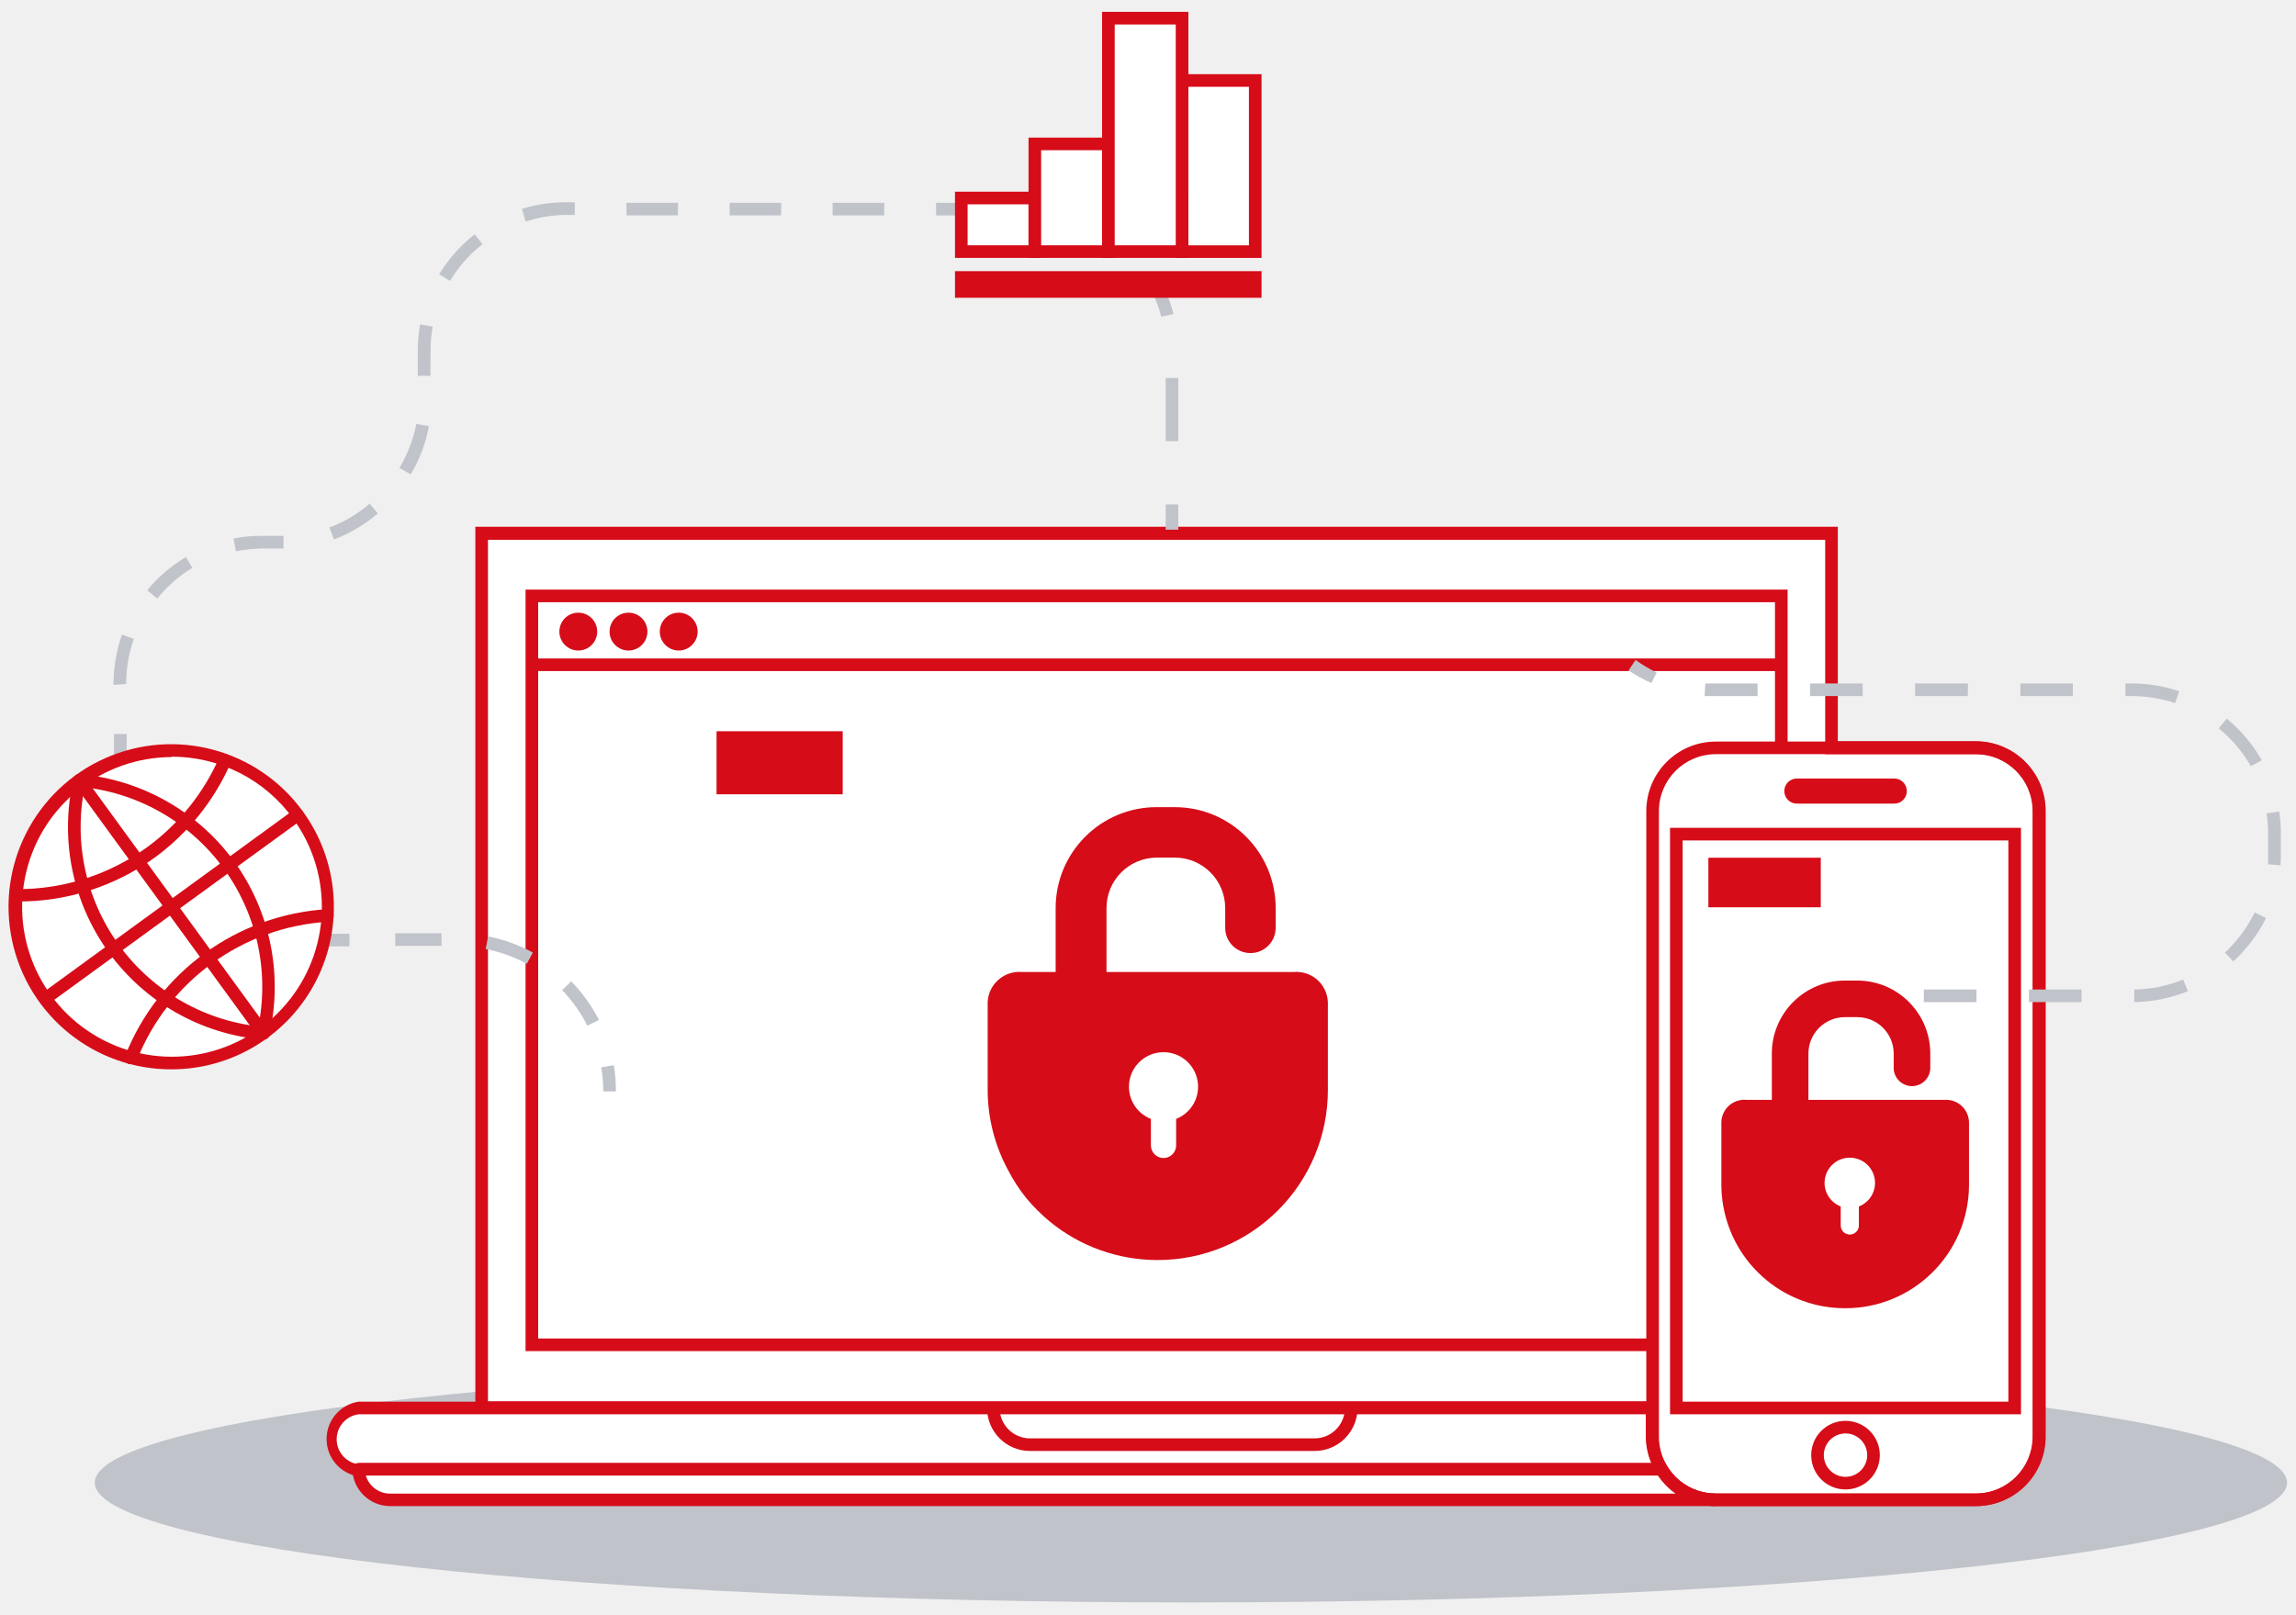
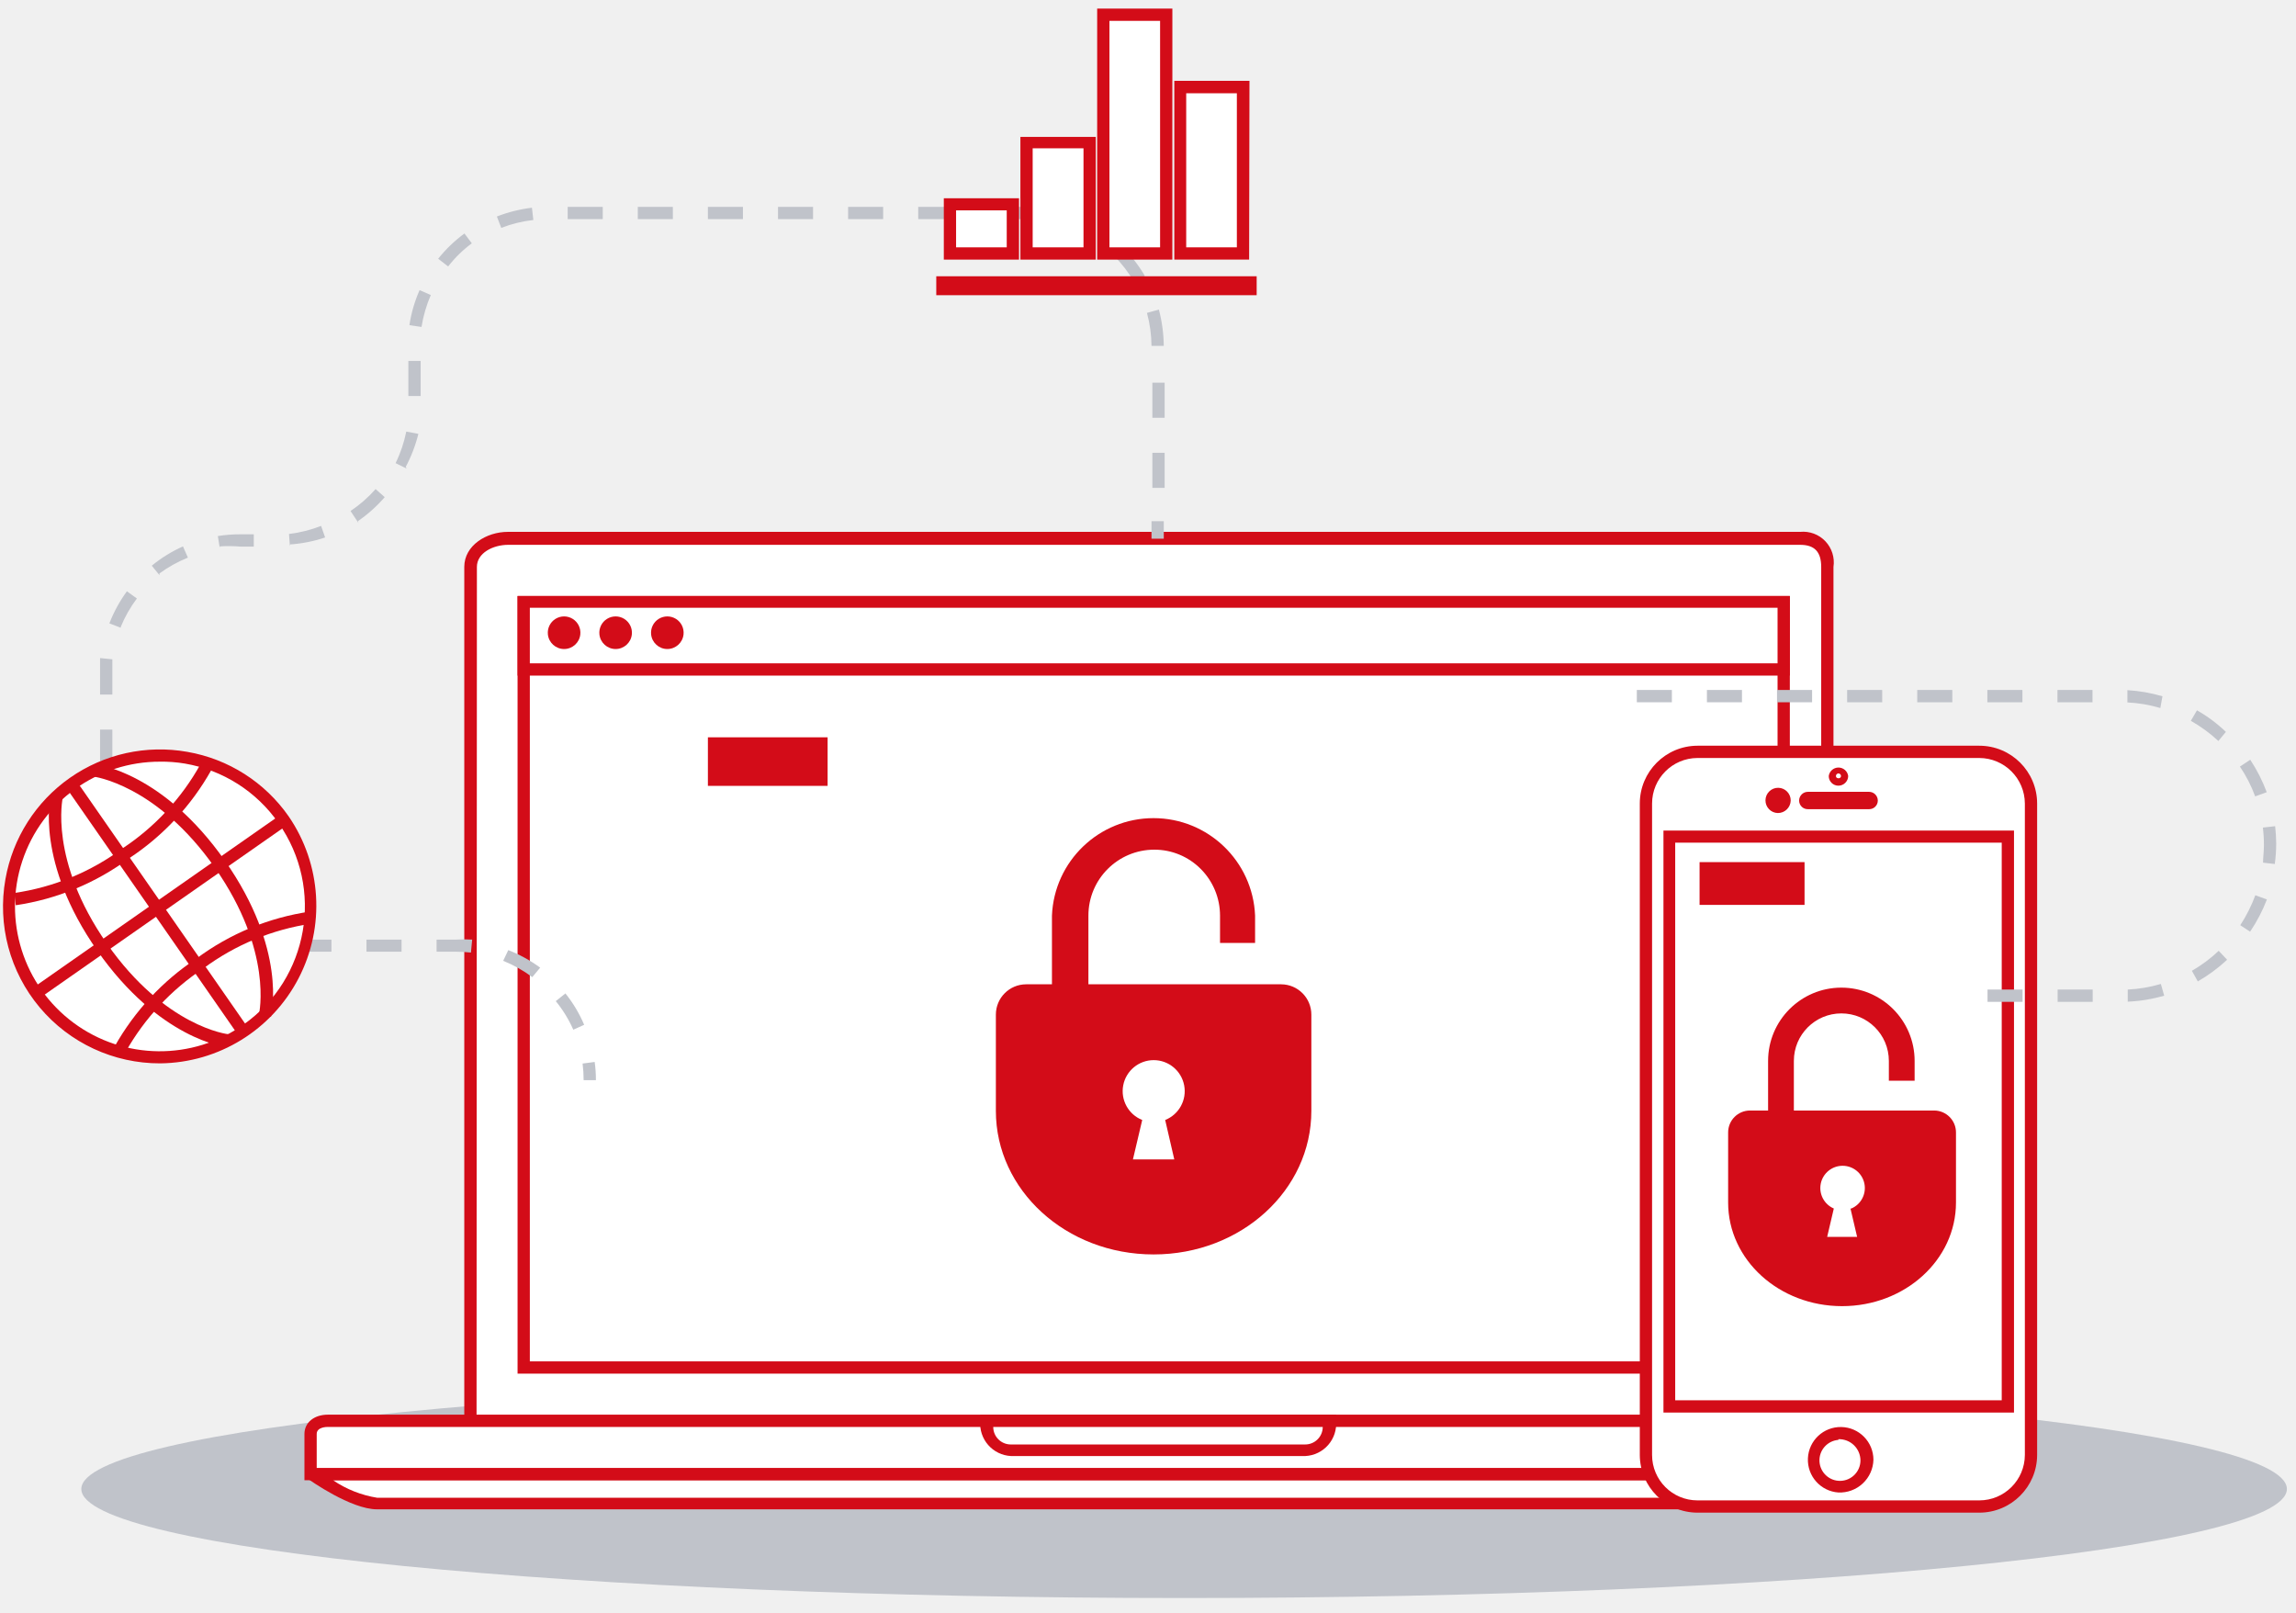
- <svg xmlns="http://www.w3.org/2000/svg" id="圖層_1" data-name="圖層 1" viewBox="0 0 182 128">
+ <svg xmlns="http://www.w3.org/2000/svg" id="圖層_1" data-name="圖層 1" viewBox="0 0 131 92">
  <defs>
-     <style>.cls-1{fill:#c0c3ca;}.cls-2{fill:#fff;}.cls-3{fill:#d60c18;}</style>
+     <style>.cls-1{fill:#c0c3ca;}.cls-2{fill:#fff;}.cls-3{fill:#d30c18;}</style>
  </defs>
-   <ellipse class="cls-1" cx="94.4" cy="117.56" rx="86.89" ry="9.5" />
-   <path class="cls-2" d="M156.62,59.3H145.18v-17h-107v69.34H131v2.31a5,5,0,0,0,5,5h20.66a5,5,0,0,0,5-5V64.3A5,5,0,0,0,156.62,59.3Z" />
-   <path class="cls-3" d="M156.62,119.42H136a5.51,5.51,0,0,1-5.5-5.5v-1.81H37.68V41.77h108v17h10.94a5.51,5.51,0,0,1,5.5,5.5v49.62A5.51,5.51,0,0,1,156.62,119.42ZM38.68,111.11h92.78v2.81a4.51,4.51,0,0,0,4.5,4.5h20.66a4.51,4.51,0,0,0,4.5-4.5V64.3a4.51,4.51,0,0,0-4.5-4.5H144.68v-17h-106Z" />
-   <path class="cls-2" d="M131.7,116.49H28.42a2.48,2.48,0,0,0,2.46,2.43H136A5,5,0,0,1,131.7,116.49Z" />
-   <path class="cls-3" d="M136,119.42H30.88a3,3,0,0,1-2.95-2.92V116H132l.14.24a4.47,4.47,0,0,0,3.83,2.19ZM29,117a2,2,0,0,0,1.88,1.43H132.82a5.57,5.57,0,0,1-1.39-1.43Z" />
-   <path class="cls-2" d="M131.7,116.49a4.91,4.91,0,0,1-.74-2.57v-2.28H28.42a2.47,2.47,0,0,0,0,4.93h0a.22.22,0,0,0,0-.08Z" />
-   <path class="cls-3" d="M28.43,117.07a3,3,0,0,1,0-5.93h103v2.78a4.39,4.39,0,0,0,.67,2.31l.46.76H28.94v0Zm0-4.93a2,2,0,0,0-.28,3.91l.29-.06H130.89a5.33,5.33,0,0,1-.43-2.07v-1.78Z" />
-   <path class="cls-3" d="M160.2,112.14H132.38V65.64H160.2Zm-26.82-1H159.2V66.64H133.38Z" />
-   <rect class="cls-3" x="135.42" y="68.01" width="8.91" height="3.93" />
-   <rect class="cls-3" x="56.8" y="57.98" width="10" height="5" />
-   <circle class="cls-3" cx="45.84" cy="50.08" r="1.5" />
-   <circle class="cls-3" cx="49.82" cy="50.08" r="1.5" />
-   <circle class="cls-3" cx="53.8" cy="50.08" r="1.5" />
-   <rect class="cls-3" x="42.16" y="52.21" width="99.04" height="1" />
-   <path class="cls-3" d="M156.62,119.42H136a5.51,5.51,0,0,1-5.5-5.5V64.3a5.51,5.51,0,0,1,5.5-5.5h20.66a5.51,5.51,0,0,1,5.5,5.5v49.62A5.51,5.51,0,0,1,156.62,119.42ZM136,59.8a4.51,4.51,0,0,0-4.5,4.5v49.62a4.51,4.51,0,0,0,4.5,4.5h20.66a4.51,4.51,0,0,0,4.5-4.5V64.3a4.51,4.51,0,0,0-4.5-4.5Z" />
-   <path class="cls-3" d="M146.29,118.1a2.72,2.72,0,1,1,2.72-2.72A2.72,2.72,0,0,1,146.29,118.1Zm0-4.44a1.72,1.72,0,1,0,1.72,1.72A1.72,1.72,0,0,0,146.29,113.66Z" />
-   <rect class="cls-3" x="141.44" y="61.73" width="9.71" height="1.99" rx="0.99" />
-   <polygon class="cls-3" points="130.96 107.13 41.66 107.13 41.66 46.75 141.7 46.75 141.7 59.3 140.7 59.3 140.7 47.75 42.66 47.75 42.66 106.13 130.96 106.13 130.96 107.13" />
-   <path class="cls-3" d="M104.2,115.05H81.65a3.41,3.41,0,0,1-3.41-3.41h1a2.41,2.41,0,0,0,2.41,2.41H104.2a2.41,2.41,0,0,0,2.41-2.41h1A3.41,3.41,0,0,1,104.2,115.05Z" />
-   <path class="cls-1" d="M130.9,54.16a12.42,12.42,0,0,1-1.81-1l.56-.83a12,12,0,0,0,1.67,1Z" />
-   <path class="cls-1" d="M165,79.46h-4.17v-1H165Zm-8.33,0h-4.17v-1h4.17Zm12.51,0,0-1a10.66,10.66,0,0,0,3.87-.79l.38.92A11.8,11.8,0,0,1,169.16,79.46Zm7.87-3.2-.68-.73a11.11,11.11,0,0,0,2.36-3.18l.9.44A12,12,0,0,1,177,76.26Zm3.74-7.64-1-.09c0-.31,0-.62,0-.94v-1.5a10.67,10.67,0,0,0-.12-1.6l1-.14a11.14,11.14,0,0,1,.13,1.74v1.5C180.81,67.94,180.79,68.28,180.77,68.62Zm-2.37-7.87a10.75,10.75,0,0,0-2.55-3l.64-.77a11.79,11.79,0,0,1,2.78,3.31Zm-6-5a11,11,0,0,0-3.46-.56h-.48v-1h.48a11.84,11.84,0,0,1,3.78.62Zm-8.11-.56h-4.16v-1h4.16Zm-8.33,0h-4.17v-1H156Zm-8.33,0h-4.17v-1h4.17Zm-8.33,0h-3.51l-.69,0,.06-1,.63,0h3.51Z" />
-   <rect class="cls-1" x="146.29" y="78.46" width="2" height="1" />
-   <rect class="cls-1" x="25.7" y="74.04" width="2" height="1" />
-   <path class="cls-1" d="M46.56,81.33a11.49,11.49,0,0,0-2-2.82l.72-.7a12.72,12.72,0,0,1,2.2,3.06Zm-4.8-4.91a11.26,11.26,0,0,0-3.26-1.17l.19-1a12.28,12.28,0,0,1,3.55,1.28ZM35,75H31.33V74H35Z" />
-   <path class="cls-1" d="M48.82,86.54h-1a12.21,12.21,0,0,0-.16-1.91l1-.17A12,12,0,0,1,48.82,86.54Z" />
-   <path class="cls-1" d="M92.05,25.11a10.62,10.62,0,0,0-.64-1.79l.91-.42a11.44,11.44,0,0,1,.7,2Z" />
-   <rect class="cls-1" x="92.4" y="29.97" width="1" height="5.01" />
-   <rect class="cls-1" x="92.4" y="40" width="1" height="2" />
-   <rect class="cls-1" x="9.04" y="58.2" width="1" height="2" />
-   <path class="cls-1" d="M9,54.31v-.08a11.81,11.81,0,0,1,.67-3.91l.94.34A10.8,10.8,0,0,0,10,54.23Zm3.44-6.87-.77-.64a11.83,11.83,0,0,1,3.06-2.63l.52.85A10.86,10.86,0,0,0,12.48,47.44Zm6.26-3.74-.19-1a10.82,10.82,0,0,1,2.21-.21h1.75l0,1H20.76A12.24,12.24,0,0,0,18.74,43.7Zm7.77-.94-.36-.93a10.64,10.64,0,0,0,3.19-1.89l.65.77A11.87,11.87,0,0,1,26.51,42.76Zm6.06-5.16-.87-.5A10.7,10.7,0,0,0,33,33.62l1,.17A11.61,11.61,0,0,1,32.57,37.6Z" />
-   <path class="cls-1" d="M34.12,29.8h-1v-2a12.18,12.18,0,0,1,.18-2.08l1,.18a10.17,10.17,0,0,0-.17,1.9Z" />
-   <path class="cls-1" d="M35.67,22.27l-.86-.52a11.69,11.69,0,0,1,2.82-3.17l.62.78A10.54,10.54,0,0,0,35.67,22.27Zm6-4.71-.3-1a11.75,11.75,0,0,1,3.44-.52h.75v1h-.75A10.4,10.4,0,0,0,41.69,17.56Zm28.41-.48H66v-1H70.1Zm-8.17,0H57.84v-1h4.09Zm-8.18,0H49.66v-1h4.09Z" />
-   <rect class="cls-1" x="74.2" y="16.08" width="2" height="1" />
-   <rect class="cls-2" x="76.2" y="15.7" width="5.83" height="4.25" />
-   <path class="cls-3" d="M82.53,20.45H75.7V15.2h6.83Zm-5.83-1h4.83V16.2H76.7Z" />
-   <rect class="cls-2" x="82.03" y="11.41" width="5.83" height="8.54" />
-   <path class="cls-3" d="M88.36,20.45H81.53V10.91h6.83Zm-5.83-1h4.83V11.91H82.53Z" />
-   <rect class="cls-2" x="93.7" y="6.38" width="5.83" height="13.57" />
-   <path class="cls-3" d="M100,20.45H93.2V5.88H100Zm-5.83-1H99V6.88H94.2Z" />
-   <rect class="cls-2" x="87.86" y="1.44" width="5.83" height="18.51" />
-   <path class="cls-3" d="M94.2,20.45H87.36V.94H94.2Zm-5.84-1H93.2V1.94H88.36Z" />
-   <rect class="cls-3" x="76.2" y="22" width="23.34" height="1.11" />
-   <path class="cls-3" d="M100,23.61H75.7V21.5H100Zm-23.33-1H99V22.5H76.7Z" />
-   <circle class="cls-2" cx="13.59" cy="71.91" r="12.39" />
-   <path class="cls-3" d="M13.61,84.79A12.89,12.89,0,1,1,24,64.33h0A12.88,12.88,0,0,1,13.61,84.79Zm0-24.76a11.88,11.88,0,1,0,9.63,4.89A11.83,11.83,0,0,0,13.58,60Z" />
-   <path class="cls-3" d="M3.57,79.69a.5.5,0,0,1-.29-.9l20-14.57a.5.5,0,0,1,.59.81l-20,14.56A.46.46,0,0,1,3.57,79.69Z" />
-   <path class="cls-3" d="M20.87,82.43a.49.49,0,0,1-.4-.21l-14.56-20a.5.5,0,1,1,.8-.59l14.57,20a.5.5,0,0,1-.41.79Z" />
-   <path class="cls-3" d="M20.87,82.43h-.05a16.92,16.92,0,0,1-15-20.65.51.51,0,0,1,.59-.38A.5.5,0,0,1,6.8,62,15.91,15.91,0,0,0,20.92,81.43a.5.5,0,0,1-.05,1Z" />
-   <path class="cls-3" d="M1.38,71.48H1.24A.49.49,0,0,1,.75,71a.5.5,0,0,1,.5-.5h.13a17.39,17.39,0,0,0,10.29-3.33,17.6,17.6,0,0,0,5.7-7.08.5.5,0,0,1,.92.4,18.5,18.5,0,0,1-6,7.49A18.37,18.37,0,0,1,1.38,71.48Z" />
-   <path class="cls-3" d="M10.38,84.37a.39.39,0,0,1-.18,0,.49.49,0,0,1-.28-.65,18.45,18.45,0,0,1,16-11.63.49.49,0,0,1,.53.47.52.52,0,0,1-.47.53,17.42,17.42,0,0,0-15.14,11A.51.51,0,0,1,10.38,84.37Z" />
-   <path class="cls-3" d="M20.87,82.43h-.1a.51.51,0,0,1-.39-.59A15.93,15.93,0,0,0,6.26,62.38a.49.49,0,0,1-.45-.54.5.5,0,0,1,.55-.45,17,17,0,0,1,12.2,6.91A17,17,0,0,1,21.36,82,.5.5,0,0,1,20.87,82.43Z" />
-   <path class="cls-3" d="M102.56,77.07H87.71V72a4,4,0,0,1,4-4h1.41a4,4,0,0,1,4,4v1.57a2,2,0,0,0,4,0V72a8,8,0,0,0-8-8H91.68a8,8,0,0,0-8,8v5.07H81a2.51,2.51,0,0,0-2.71,2.4h0v6.92a13.41,13.41,0,0,0,1.64,6.43A13.15,13.15,0,0,0,81.35,95a14.38,14.38,0,0,0,1.83,1.83,13.44,13.44,0,0,0,8.58,3.08h0a13.48,13.48,0,0,0,13.5-13.5V79.47A2.5,2.5,0,0,0,102.56,77.07ZM93.23,88.72v2.1a1,1,0,0,1-2,0v-2.1a2.74,2.74,0,1,1,2,0Z" />
-   <path class="cls-3" d="M154.11,87.21H143.35V83.53a2.89,2.89,0,0,1,2.88-2.88h1a2.89,2.89,0,0,1,2.88,2.88v1.14a1.45,1.45,0,1,0,2.9,0V83.53a5.79,5.79,0,0,0-5.78-5.78h-1a5.79,5.79,0,0,0-5.78,5.78v3.68h-2a1.82,1.82,0,0,0-2,1.74h0v5a9.85,9.85,0,0,0,2.24,6.22,10.44,10.44,0,0,0,1.33,1.33,9.77,9.77,0,0,0,6.22,2.23h0A9.8,9.8,0,0,0,156.08,94V89A1.82,1.82,0,0,0,154.11,87.21Zm-6.76,8.45v1.51a.72.72,0,0,1-1.44,0V95.66a2,2,0,1,1,1.44,0Z" />
+   <ellipse class="cls-1" cx="67.56" cy="84.94" rx="62.92" ry="6.22" />
+   <path class="cls-2" d="M104.26,81.88H26.84V32.34c0-1,1.11-1.61,2.14-1.61h73.73a1.42,1.42,0,0,1,1.55,1.61Z" />
+   <path class="cls-3" d="M104.61,82.23H26.49V32.34c0-1.23,1.27-2,2.49-2h73.73a1.75,1.75,0,0,1,1.9,2Zm-77.42-.7h76.72V32.34c0-.86-.38-1.26-1.2-1.26H29c-.88,0-1.79.47-1.79,1.26Z" />
+   <rect class="cls-2" x="29.88" y="34.32" width="71.89" height="43.69" />
+   <path class="cls-3" d="M102.12,78.36H29.53V34h72.59Zm-71.89-.7h71.19v-43H30.23Z" />
+   <path class="cls-2" d="M110.64,85.75H21.51c-1.4,0-3.73-1.66-3.73-1.66h96.59S112,85.75,110.64,85.75Z" />
+   <path class="cls-3" d="M110.64,86.1H21.51c-1.49,0-3.83-1.66-3.93-1.73l.2-.63h96.59l.21.63C114.48,84.44,112.14,86.1,110.64,86.1ZM19,84.44a6.24,6.24,0,0,0,2.52,1h89.13a6.28,6.28,0,0,0,2.53-1Z" />
+   <path class="cls-2" d="M114.21,84.09H17.72V81.8c0-.51.48-.75,1-.75h94.72c.52,0,.77.24.77.75Z" />
+   <path class="cls-3" d="M114.56,84.44H17.37V81.8c0-.65.55-1.1,1.34-1.1h94.73a1,1,0,0,1,1.12,1.1Zm-96.49-.7h95.79V81.8c0-.31-.09-.4-.42-.4H18.71c-.06,0-.64,0-.64.4Z" />
+   <path class="cls-2" d="M74.48,82.71H57.68c-1.4,0-1.4-1.66-1.4-1.66h19.6S75.88,82.71,74.48,82.71Z" />
+   <path class="cls-3" d="M74.48,83.06H57.68a1.85,1.85,0,0,1-1.75-2V80.7h20.3v.35A1.85,1.85,0,0,1,74.48,83.06ZM56.67,81.4a1,1,0,0,0,1,1h16.8a1,1,0,0,0,1-1Z" />
+   <rect class="cls-2" x="29.88" y="34.32" width="71.89" height="3.87" />
+   <path class="cls-3" d="M102.12,38.54H29.53V34h72.59Zm-71.89-.7h71.19V34.67H30.23Z" />
+   <path class="cls-3" d="M33.11,36.19a.93.93,0,0,1-1.85,0,.93.93,0,1,1,1.85,0Z" />
+   <path class="cls-3" d="M36.05,36.19a.93.93,0,0,1-1.85,0,.93.93,0,1,1,1.85,0Z" />
+   <path class="cls-3" d="M39,36.19a.93.93,0,0,1-1.85,0,.93.93,0,1,1,1.85,0Z" />
+   <rect class="cls-3" x="40.39" y="42.06" width="6.83" height="2.77" />
+   <path class="cls-3" d="M73.1,56.15h-11V52.23a3.76,3.76,0,0,1,3.76-3.76,3.72,3.72,0,0,1,2.65,1.1,3.77,3.77,0,0,1,1.1,2.66v1.56h2V52.23a5.8,5.8,0,0,0-11.59,0v3.92H58.55a1.73,1.73,0,0,0-1.73,1.73v5.49c0,4.52,4,8.19,9,8.19s9-3.67,9-8.19V57.88A1.73,1.73,0,0,0,73.1,56.15Zm-6.62,7.74L67,66.14H64.64l.53-2.25a1.77,1.77,0,1,1,1.31,0Z" />
+   <rect class="cls-2" x="93.91" y="42.89" width="21.96" height="43.05" rx="2.94" />
+   <path class="cls-3" d="M112.93,86.29H96.85A3.3,3.3,0,0,1,93.56,83V45.84a3.3,3.3,0,0,1,3.29-3.3h16.08a3.3,3.3,0,0,1,3.3,3.3V83A3.3,3.3,0,0,1,112.93,86.29ZM96.85,43.24a2.6,2.6,0,0,0-2.59,2.6V83a2.59,2.59,0,0,0,2.59,2.59h16.08a2.6,2.6,0,0,0,2.6-2.59V45.84a2.61,2.61,0,0,0-2.6-2.6Z" />
+   <ellipse class="cls-2" cx="104.89" cy="83.27" rx="1.6" ry="1.52" />
+   <path class="cls-3" d="M104.89,85.14a1.87,1.87,0,1,1,2-1.87A1.92,1.92,0,0,1,104.89,85.14Zm0-3a1.17,1.17,0,1,0,1.26,1.17A1.22,1.22,0,0,0,104.89,82.1Z" />
+   <path class="cls-2" d="M106.64,45.81h-3.49a.15.15,0,0,1-.15-.14h0a.15.15,0,0,1,.15-.15h3.49a.15.15,0,0,1,.15.15h0A.15.15,0,0,1,106.64,45.81Z" />
+   <path class="cls-3" d="M106.64,46.16h-3.49a.49.49,0,0,1-.5-.49.5.5,0,0,1,.5-.5h3.49a.5.5,0,0,1,.5.5A.49.49,0,0,1,106.64,46.16Z" />
+   <path class="cls-2" d="M105.1,44.27a.2.2,0,0,0-.21-.19.19.19,0,0,0-.2.19.2.2,0,0,0,.2.2A.2.2,0,0,0,105.1,44.27Z" />
+   <path class="cls-3" d="M104.89,44.82a.55.55,0,0,1-.55-.55.56.56,0,0,1,1.11,0A.56.56,0,0,1,104.89,44.82Zm0-.7a.15.15,0,0,0-.14.15c0,.17.29.17.29,0A.15.15,0,0,0,104.89,44.12Z" />
+   <ellipse class="cls-2" cx="101.44" cy="45.67" rx="0.38" ry="0.36" />
+   <path class="cls-3" d="M101.44,46.38a.72.72,0,1,1,.73-.71A.73.73,0,0,1,101.44,46.38Zm0-.71Z" />
+   <rect class="cls-2" x="95.23" y="47.73" width="19.33" height="32.51" />
+   <path class="cls-3" d="M114.91,80.58h-20V47.38h20Zm-19.33-.7h18.63V48.07H95.58Z" />
+   <rect class="cls-3" x="96.97" y="49.18" width="5.99" height="2.44" />
+   <path class="cls-3" d="M110.35,63.35h-8V60.52a2.71,2.71,0,0,1,5.42,0v1.13h1.47V60.52a4.18,4.18,0,0,0-8.36,0v2.83H99.85A1.25,1.25,0,0,0,98.6,64.6v4c0,3.27,2.91,5.91,6.5,5.91s6.5-2.64,6.5-5.91v-4A1.25,1.25,0,0,0,110.35,63.35Zm-4.77,5.59.38,1.62h-1.71l.38-1.62a1.27,1.27,0,1,1,1,0Z" />
+   <rect class="cls-1" x="65.7" y="29.73" width="0.7" height="1" />
+   <path class="cls-1" d="M32.71,58.74a7.13,7.13,0,0,0-1-1.63l.55-.44a7.58,7.58,0,0,1,1.07,1.79Zm-2.34-3a7.51,7.51,0,0,0-1.66-.93L29,54.2a7.94,7.94,0,0,1,1.82,1Zm-3.5-1.4a8.11,8.11,0,0,0-.86-.05h-1.1v-.69H26a7.3,7.3,0,0,1,.94,0Zm-13.2-.05a7,7,0,0,1-.79,0L13,53.6l.75,0h1.22v.69H13.67Zm9.24,0h-2v-.69h2Zm-4,0h-2v-.69h2Zm-8-.52a8.17,8.17,0,0,1-1.84-1l.41-.57a7.33,7.33,0,0,0,1.67.91ZM7.51,51.39a8.31,8.31,0,0,1-1.1-1.77l.64-.29a7.53,7.53,0,0,0,1,1.62Zm-1.7-3.77a9.06,9.06,0,0,1-.1-1.27v-.78h.7v.78a6.49,6.49,0,0,0,.1,1.16Zm.6-4h-.7v-2h.7Zm0-4h-.7V38.36c0-.27,0-.55,0-.82l.7.07c0,.25,0,.5,0,.75Zm.48-3.81-.65-.25a8.1,8.1,0,0,1,1-1.83l.57.41A7.33,7.33,0,0,0,6.89,35.76Zm2.21-3-.44-.54a7.77,7.77,0,0,1,1.78-1.1l.28.64A7.53,7.53,0,0,0,9.1,32.71Zm3.44-1.54-.11-.69a7.77,7.77,0,0,1,1.27-.1h.78v.7H13.7A7.46,7.46,0,0,0,12.54,31.17Zm4-.11-.05-.7A7.31,7.31,0,0,0,18.32,30l.23.66A8,8,0,0,1,16.51,31.06Zm3.91-1.33L20,29.15a7.42,7.42,0,0,0,1.43-1.25l.52.46A8.16,8.16,0,0,1,20.42,29.73Zm46-2h-.7v-2h.7Zm-43.25-1.1-.63-.31a7.36,7.36,0,0,0,.61-1.8l.69.13A8.11,8.11,0,0,1,23.15,26.63Zm43.25-2.9h-.7v-2h.7ZM24,22.59h-.7v-2H24ZM65.7,19.73a7.41,7.41,0,0,0-.26-1.88l.68-.19a8.46,8.46,0,0,1,.28,2.07ZM24.05,18.65l-.69-.1a7.77,7.77,0,0,1,.58-2l.64.28A7.61,7.61,0,0,0,24.05,18.65Zm40.66-2.56a7.4,7.4,0,0,0-1.16-1.51l.49-.49a7.85,7.85,0,0,1,1.28,1.65ZM25.57,15.2,25,14.76a7.88,7.88,0,0,1,1.5-1.44l.42.56A6.86,6.86,0,0,0,25.57,15.2ZM62,13.43a6.94,6.94,0,0,0-1.76-.72l.18-.68a8.08,8.08,0,0,1,1.93.79ZM28.6,13l-.25-.65a8.19,8.19,0,0,1,2-.5l.08.7A7.25,7.25,0,0,0,28.6,13Zm29.79-.5h-2v-.7h2Zm-4,0h-2v-.7h2Zm-4,0h-2v-.7h2Zm-4,0h-2v-.7h2Zm-4,0h-2v-.7h2Zm-4,0h-2v-.7h2Zm-4,0h-2v-.7h2Z" />
+   <path class="cls-1" d="M34,61.62h-.7a7.57,7.57,0,0,0-.06-.95l.69-.09A7.27,7.27,0,0,1,34,61.62Z" />
+   <circle class="cls-2" cx="9.13" cy="51.71" r="8.61" transform="translate(-35.6 24.2) rotate(-48.39)" />
+   <path class="cls-3" d="M9.14,60.66A8.94,8.94,0,0,1,.31,50.15a8.95,8.95,0,0,1,10.38-7.26,8.9,8.9,0,0,1,5.78,3.68h0A9,9,0,0,1,9.14,60.66Zm0-17.21a8.26,8.26,0,1,0,4.75,15,8.25,8.25,0,0,0,2-11.5h0a8.18,8.18,0,0,0-5.33-3.39A7.9,7.9,0,0,0,9.11,43.45Z" />
+   <rect class="cls-3" x="8.78" y="43.1" width="0.7" height="17.22" transform="matrix(0.82, -0.57, 0.57, 0.82, -28, 14.58)" />
+   <path class="cls-3" d="M13,59.74c-.16,0-3.92-.47-7.45-5.51S2.86,45.5,2.9,45.34l.68.17s-.81,3.56,2.52,8.32S13,59,13.05,59Z" />
+   <path class="cls-3" d="M15.46,58l-.68-.17s.82-3.56-2.51-8.32S5.35,44.3,5.32,44.3l.07-.7c.16,0,3.92.47,7.45,5.51S15.5,57.84,15.46,58Z" />
+   <rect class="cls-3" x="0.52" y="51.36" width="17.22" height="0.7" transform="translate(-27.98 14.56) rotate(-34.95)" />
+   <path class="cls-3" d="M7.17,60l-.62-.32a14.6,14.6,0,0,1,4.66-5A14.31,14.31,0,0,1,17.7,52l.08.69a13.69,13.69,0,0,0-6.17,2.55A13.92,13.92,0,0,0,7.17,60Z" />
+   <path class="cls-3" d="M.9,51.64l-.08-.7A13.66,13.66,0,0,0,7,48.39a13.76,13.76,0,0,0,4.43-4.78l.62.33a14.54,14.54,0,0,1-4.65,5A14.4,14.4,0,0,1,.9,51.64Z" />
+   <rect class="cls-2" x="54.2" y="11.66" width="3.59" height="2.81" />
+   <path class="cls-3" d="M58.14,14.81H53.85v-3.5h4.29Zm-3.59-.7h2.89V12H54.55Z" />
+   <rect class="cls-2" x="58.57" y="8.11" width="3.59" height="6.36" />
+   <path class="cls-3" d="M62.52,14.81h-4.3v-7h4.3Zm-3.6-.7h2.9V8.46h-2.9Z" />
+   <rect class="cls-2" x="62.95" y="0.84" width="3.59" height="13.63" />
+   <path class="cls-3" d="M66.89,14.81H62.6V.49h4.29Zm-3.59-.7h2.89V1.19H63.3Z" />
+   <rect class="cls-2" x="67.33" y="4.96" width="3.59" height="9.5" />
+   <path class="cls-3" d="M71.27,14.81H67V4.61h4.29Zm-3.59-.7h2.89V5.32H67.68Z" />
+   <rect class="cls-3" x="53.42" y="15.76" width="18.28" height="1.08" />
+   <path class="cls-1" d="M119.4,57.15h-2v-.7h2Zm-4,0h-2v-.7h2Zm6,0,0-.7a8,8,0,0,0,1.89-.32l.19.67A8.8,8.8,0,0,1,121.42,57.14Zm4-1.16-.34-.61a8.12,8.12,0,0,0,1.53-1.14l.48.51A9.16,9.16,0,0,1,125.37,56Zm3-2.83-.58-.38a8.56,8.56,0,0,0,.86-1.71l.66.24A9.2,9.2,0,0,1,128.38,53.15Zm1.41-3.87-.69-.08c0-.31.05-.63.05-1a7.89,7.89,0,0,0-.06-1l.7-.08a9.24,9.24,0,0,1,.06,1A8.77,8.77,0,0,1,129.79,49.28Zm-1.14-3.86a7.8,7.8,0,0,0-.87-1.7l.59-.39a9.2,9.2,0,0,1,.94,1.85Zm-2.1-3.16A8.26,8.26,0,0,0,125,41.12l.35-.6A8.37,8.37,0,0,1,127,41.75Zm-3.31-1.88a8,8,0,0,0-1.88-.32l0-.7a9,9,0,0,1,2,.35Zm-3.87-.33h-2v-.7h2Zm-4,0h-2v-.7h2Zm-4,0h-2v-.7h2Zm-4,0h-2v-.7h2Zm-4,0h-2v-.7h2Zm-4,0h-2v-.7h2Zm-4,0h-2v-.7h2Z" />
</svg>
